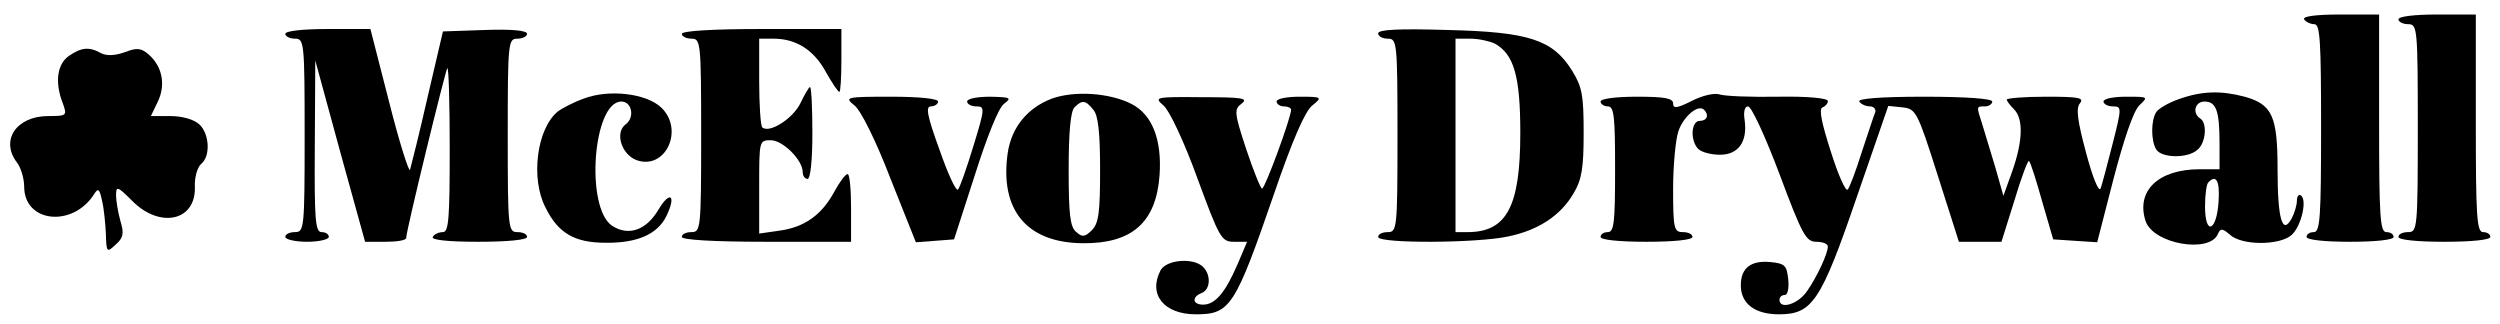
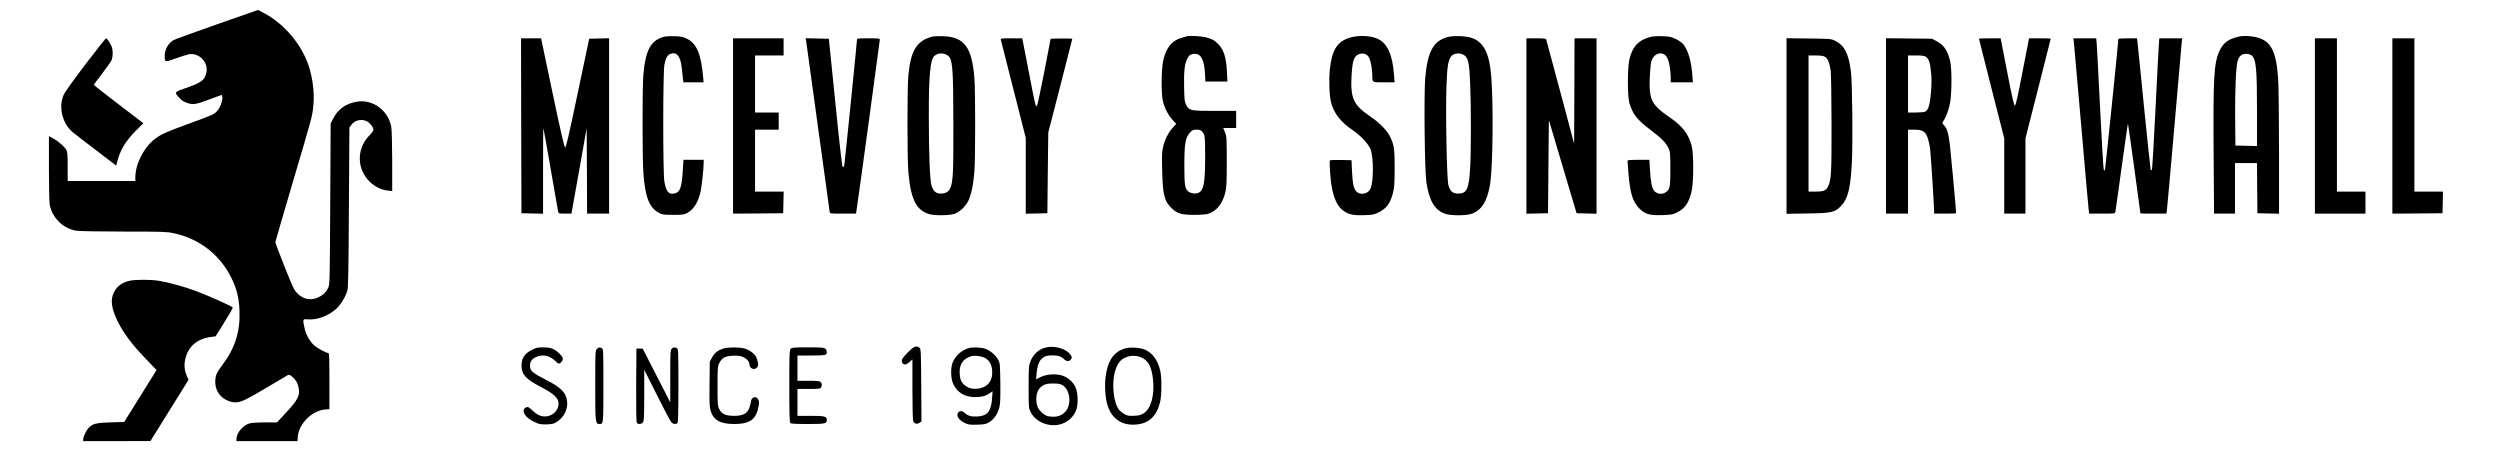
- <svg xmlns="http://www.w3.org/2000/svg" version="1.0" width="517pt" height="67pt" viewBox="0 0 517 67" preserveAspectRatio="xMidYMid meet">
-   <g transform="translate(0,67) scale(0.1,-0.1)" fill="#000000" stroke="none">
-     <path d="M4765 630 c3 -5 13 -10 21 -10 12 0 14 -34 14 -215 0 -184 -2 -215 -15 -215 -8 0 -15 -4 -15 -10 0 -6 37 -10 90 -10 53 0 90 4 90 10 0 6 -7 10 -15 10 -13 0 -15 32 -15 225 l0 225 -81 0 c-51 0 -78 -4 -74 -10z" />
-     <path d="M4960 630 c0 -5 9 -10 20 -10 19 0 20 -7 20 -215 0 -208 -1 -215 -20 -215 -11 0 -20 -4 -20 -10 0 -6 38 -10 95 -10 57 0 95 4 95 10 0 6 -7 10 -15 10 -13 0 -15 32 -15 225 l0 225 -80 0 c-47 0 -80 -4 -80 -10z" />
-     <path d="M590 600 c0 -5 9 -10 20 -10 19 0 20 -7 20 -200 0 -193 -1 -200 -20 -200 -11 0 -20 -4 -20 -10 0 -5 20 -10 45 -10 25 0 45 5 45 10 0 6 -7 10 -15 10 -13 0 -15 26 -14 178 l1 177 51 -187 52 -188 42 0 c24 0 43 3 43 8 0 15 81 346 85 351 3 2 5 -73 5 -167 0 -143 -2 -172 -14 -172 -8 0 -18 -4 -21 -10 -4 -6 30 -10 94 -10 61 0 101 4 101 10 0 6 -9 10 -20 10 -19 0 -20 7 -20 200 0 193 1 200 20 200 11 0 20 5 20 10 0 7 -32 10 -87 8 l-87 -3 -32 -137 c-17 -75 -34 -142 -36 -149 -2 -7 -22 56 -43 139 l-39 152 -88 0 c-52 0 -88 -4 -88 -10z" />
-     <path d="M1410 600 c0 -5 9 -10 20 -10 19 0 20 -7 20 -200 0 -193 -1 -200 -20 -200 -11 0 -20 -4 -20 -10 0 -6 65 -10 175 -10 l175 0 0 70 c0 39 -3 70 -7 70 -5 0 -17 -17 -28 -37 -26 -48 -62 -73 -113 -80 l-42 -6 0 97 c0 95 0 96 24 96 25 0 66 -41 66 -66 0 -8 5 -14 10 -14 6 0 10 38 10 95 0 52 -2 95 -5 95 -2 0 -11 -15 -20 -34 -16 -32 -65 -63 -79 -49 -3 4 -6 46 -6 95 l0 88 30 0 c46 0 83 -23 108 -69 13 -23 25 -41 28 -41 2 0 4 29 4 65 l0 65 -165 0 c-103 0 -165 -4 -165 -10z" />
-     <path d="M2850 601 c0 -6 9 -11 20 -11 19 0 20 -7 20 -200 0 -193 -1 -200 -20 -200 -11 0 -20 -4 -20 -10 0 -14 205 -13 269 1 63 13 109 44 135 89 17 28 21 52 21 125 0 78 -3 95 -24 129 -40 64 -89 80 -258 84 -99 3 -143 1 -143 -7z m241 -21 c40 -22 53 -68 53 -185 0 -152 -28 -205 -109 -205 l-25 0 0 200 0 200 31 0 c17 0 39 -5 50 -10z" />
-     <path d="M142 554 c-24 -17 -29 -55 -12 -98 9 -25 8 -26 -30 -26 -66 0 -100 -50 -65 -96 8 -10 15 -33 15 -50 0 -75 101 -85 145 -15 8 13 11 10 16 -14 4 -16 7 -48 8 -69 1 -38 2 -39 20 -22 16 14 18 23 10 49 -5 18 -9 42 -9 53 0 20 3 19 34 -12 57 -57 131 -41 129 29 -1 20 5 41 13 48 20 16 17 63 -4 82 -11 10 -35 17 -60 17 l-40 0 14 29 c17 35 10 72 -17 97 -17 15 -25 16 -51 6 -20 -7 -37 -8 -49 -2 -25 14 -41 12 -67 -6z" />
-     <path d="M1207 466 c-20 -7 -45 -20 -54 -27 -43 -36 -56 -138 -25 -198 26 -53 60 -73 124 -73 66 -1 108 18 126 55 21 43 8 54 -16 14 -25 -43 -62 -56 -96 -34 -56 37 -40 257 19 257 22 0 28 -33 9 -47 -23 -17 -9 -62 22 -74 60 -22 100 63 51 109 -31 29 -108 38 -160 18z" />
-     <path d="M2175 466 c-50 -19 -83 -59 -91 -112 -17 -118 39 -186 155 -187 102 -1 152 43 159 141 5 73 -15 125 -58 147 -45 23 -118 28 -165 11z m86 -23 c10 -11 14 -47 14 -124 0 -89 -3 -111 -17 -125 -14 -14 -20 -15 -32 -4 -13 10 -16 36 -16 129 0 78 4 121 12 129 16 16 23 15 39 -5z" />
-     <path d="M3498 461 c-30 -15 -38 -16 -38 -5 0 11 -18 14 -75 14 -43 0 -75 -4 -75 -10 0 -5 7 -10 15 -10 13 0 15 -21 15 -130 0 -109 -2 -130 -15 -130 -8 0 -15 -4 -15 -10 0 -6 38 -10 95 -10 57 0 95 4 95 10 0 6 -9 10 -20 10 -18 0 -20 7 -20 89 0 48 5 102 11 120 11 31 41 56 53 44 11 -11 6 -23 -9 -23 -18 0 -20 -41 -3 -58 7 -7 27 -12 45 -12 38 0 57 27 51 71 -3 18 0 29 7 29 7 0 36 -63 65 -140 47 -126 55 -140 76 -140 13 0 24 -4 24 -10 0 -14 -22 -62 -43 -92 -18 -27 -57 -39 -57 -18 0 6 5 10 11 10 6 0 9 14 7 33 -3 28 -7 32 -36 35 -41 4 -62 -12 -62 -48 0 -38 29 -60 79 -60 69 0 87 27 161 243 l65 188 29 -3 c28 -3 31 -8 73 -140 l44 -138 44 0 44 0 27 86 c14 47 28 84 30 81 3 -2 15 -40 27 -83 l23 -79 45 -3 46 -3 34 132 c22 84 41 139 53 151 19 18 19 18 -27 18 -26 0 -47 -4 -47 -10 0 -5 9 -10 19 -10 19 0 19 -2 0 -77 -11 -43 -22 -85 -25 -93 -4 -8 -17 25 -30 74 -18 67 -21 92 -13 102 10 12 -2 14 -70 14 -44 0 -81 -3 -81 -6 0 -3 7 -12 15 -20 20 -20 18 -67 -4 -129 l-18 -50 -17 60 c-10 33 -22 73 -27 89 -12 37 -12 36 6 36 8 0 15 5 15 10 0 6 -54 10 -141 10 -91 0 -138 -4 -134 -10 3 -5 13 -10 22 -10 8 0 13 -6 11 -12 -3 -7 -15 -44 -28 -83 -12 -38 -25 -73 -29 -77 -4 -5 -20 31 -35 79 -19 59 -25 88 -17 91 6 2 11 8 11 13 0 6 -41 10 -102 9 -57 -1 -112 1 -123 5 -11 3 -36 -3 -57 -14z" />
-     <path d="M4506 465 c-21 -7 -43 -20 -47 -27 -11 -17 -11 -59 0 -77 11 -18 65 -19 85 -1 18 14 21 56 6 65 -17 11 -11 35 9 35 24 0 31 -19 31 -86 l0 -54 -41 0 c-86 0 -132 -45 -112 -107 16 -48 134 -68 150 -26 5 11 9 11 24 -2 24 -23 103 -23 128 -1 20 18 33 73 19 82 -4 3 -8 -2 -8 -11 0 -9 -5 -26 -11 -37 -19 -35 -29 -1 -29 102 0 110 -11 134 -68 150 -49 13 -89 12 -136 -5z m82 -212 c-4 -62 -28 -71 -28 -10 0 24 3 47 7 50 16 17 24 3 21 -40z" />
-     <path d="M1767 452 c13 -10 44 -72 74 -150 l53 -133 40 3 39 3 43 133 c25 79 49 139 60 147 17 13 14 14 -28 15 -27 0 -48 -4 -48 -10 0 -5 8 -10 19 -10 18 0 18 -4 -6 -82 -14 -46 -28 -86 -32 -90 -4 -4 -21 33 -38 82 -26 71 -29 90 -18 90 8 0 15 5 15 10 0 6 -39 10 -97 10 -95 0 -97 -1 -76 -18z" />
-     <path d="M2406 452 c12 -10 42 -73 70 -150 46 -125 50 -132 76 -132 l27 0 -20 -47 c-25 -58 -46 -83 -71 -83 -22 0 -24 16 -3 24 18 7 20 37 3 54 -20 20 -76 15 -88 -7 -26 -50 7 -91 73 -91 71 0 81 15 162 250 37 108 64 171 79 182 21 17 20 18 -26 18 -27 0 -48 -4 -48 -10 0 -5 7 -10 15 -10 8 0 15 -3 15 -7 0 -16 -54 -163 -60 -163 -3 0 -18 37 -33 82 -25 76 -25 82 -9 94 14 11 1 13 -83 13 -96 1 -99 0 -79 -17z" />
+ <svg xmlns="http://www.w3.org/2000/svg" version="1.0" width="3066pt" height="562pt" viewBox="0 0 3066 562" preserveAspectRatio="xMidYMid meet">
+   <g transform="translate(0,562) scale(0.1,-0.1)" fill="#000000" stroke="none">
+     <path d="M2659 5321 c-279 -98 -520 -185 -535 -195 -63 -40 -104 -115 -104 -191 0 -80 1 -80 137 -31 67 24 139 47 161 51 125 21 241 -102 213 -225 -21 -96 -60 -124 -267 -195 -128 -44 -130 -48 -60 -120 30 -32 56 -47 99 -60 73 -21 92 -18 274 49 l143 53 6 -23 c9 -35 -23 -130 -58 -169 -41 -48 -44 -49 -349 -161 -287 -105 -337 -127 -414 -184 -137 -101 -245 -310 -245 -472 l0 -48 -415 0 -415 0 0 175 c0 135 -3 183 -15 204 -19 39 -101 110 -163 144 l-52 28 0 -394 c0 -225 4 -417 10 -448 31 -164 168 -296 331 -319 35 -5 296 -10 579 -10 463 0 524 -2 605 -19 314 -65 570 -261 711 -546 67 -134 94 -244 101 -400 11 -261 -54 -466 -212 -674 -71 -93 -85 -128 -85 -206 0 -122 82 -219 205 -245 84 -17 130 1 415 170 140 84 263 156 272 161 14 7 27 1 58 -27 46 -42 67 -83 76 -154 10 -76 -23 -136 -156 -279 l-113 -121 -144 0 c-79 0 -164 -5 -188 -11 -82 -21 -164 -116 -165 -191 l0 -28 374 0 374 0 4 54 c13 160 175 321 336 334 l52 4 0 344 c0 269 -3 344 -12 344 -25 0 -134 58 -173 93 -56 49 -103 132 -120 213 -24 114 -25 113 43 107 113 -10 267 50 356 140 55 56 107 145 127 217 10 34 14 287 18 1020 l6 975 23 33 c42 58 125 78 192 44 38 -19 80 -74 80 -104 0 -10 -22 -41 -49 -68 -160 -160 -158 -416 6 -571 63 -60 142 -98 218 -106 l55 -6 0 359 c0 203 -5 387 -11 424 -33 203 -227 347 -423 313 -136 -23 -232 -92 -291 -209 l-30 -59 -5 -985 c-5 -921 -6 -988 -23 -1025 -25 -55 -63 -93 -122 -121 -91 -43 -182 -27 -256 46 -42 42 -55 67 -159 330 -63 156 -113 292 -113 300 1 8 94 330 208 715 247 837 241 814 256 940 23 195 -14 433 -95 609 -105 228 -294 432 -506 544 l-75 40 -506 -177z" />
+     <path d="M8147 5170 c-165 -42 -231 -162 -257 -470 -13 -151 -13 -1003 0 -1194 21 -304 71 -432 195 -499 35 -19 56 -22 170 -22 115 0 135 3 171 22 84 45 140 137 168 273 14 71 36 278 36 348 l0 32 -124 0 -124 0 -7 -112 c-13 -220 -32 -280 -93 -298 -77 -23 -112 14 -134 142 -19 107 -18 1335 0 1433 17 86 37 122 79 136 75 24 119 -33 134 -173 6 -51 13 -112 15 -135 l5 -43 124 0 124 0 -5 58 c-24 284 -78 415 -197 476 -48 24 -70 29 -149 32 -51 2 -110 -1 -131 -6z" />
+     <path d="M11445 5174 c-202 -51 -275 -166 -305 -481 -15 -146 -14 -1014 0 -1180 29 -337 95 -470 256 -519 65 -19 236 -18 304 2 74 22 157 106 188 189 31 83 49 179 61 320 14 156 14 994 1 1161 -31 377 -125 502 -385 510 -55 1 -109 1 -120 -2z m173 -231 c65 -41 73 -132 74 -836 2 -600 -4 -714 -37 -793 -19 -46 -59 -69 -117 -68 -61 1 -92 28 -114 98 -20 64 -33 400 -33 841 -1 509 17 703 68 749 40 37 110 41 159 9z" />
+     <path d="M14555 5175 c-5 -2 -35 -11 -66 -19 -117 -33 -191 -125 -224 -281 -24 -112 -25 -414 -2 -502 23 -86 67 -169 118 -225 l44 -46 -40 -45 c-55 -60 -99 -147 -120 -234 -15 -61 -17 -106 -12 -300 7 -298 28 -377 125 -465 65 -59 118 -73 267 -73 77 0 147 5 172 13 101 30 179 127 210 261 15 64 18 123 18 381 0 289 -1 308 -22 358 l-21 52 79 0 79 0 0 105 0 105 -260 0 c-301 0 -315 3 -352 72 -20 39 -23 59 -26 221 -4 191 6 285 39 348 23 45 45 59 94 59 75 0 113 -75 123 -242 l5 -98 135 0 135 0 -6 123 c-9 177 -39 269 -112 342 -45 44 -78 61 -157 80 -56 13 -196 19 -223 10z m189 -1170 c33 -36 36 -60 36 -309 0 -320 -18 -414 -85 -442 -37 -15 -96 -5 -125 21 -39 35 -45 80 -45 320 0 267 13 340 70 401 28 29 39 34 79 34 37 0 52 -5 70 -25z" />
+     <path d="M16561 5160 c-160 -46 -227 -150 -252 -393 -13 -129 -6 -326 16 -406 34 -129 118 -238 256 -331 106 -72 203 -175 228 -243 39 -107 37 -408 -4 -487 -33 -63 -133 -77 -175 -23 -31 39 -42 96 -49 243 l-6 135 -129 3 c-71 1 -132 -1 -136 -5 -4 -4 -3 -64 1 -132 21 -326 91 -478 244 -526 44 -13 82 -16 174 -14 112 4 122 6 187 39 87 44 134 108 165 225 19 70 22 108 23 305 1 250 -7 302 -66 412 -36 68 -131 161 -236 232 -202 136 -241 222 -227 491 11 200 32 255 102 274 49 14 95 -6 116 -51 19 -40 37 -143 37 -215 0 -86 -5 -83 143 -83 l130 0 -7 93 c-17 243 -81 385 -198 440 -85 40 -231 48 -337 17z" />
+     <path d="M17751 5165 c-174 -49 -243 -177 -272 -501 -17 -199 -7 -1146 14 -1281 36 -229 103 -341 231 -385 66 -23 241 -24 313 -3 131 39 204 154 239 375 32 212 40 960 13 1309 -22 281 -89 419 -229 472 -73 29 -232 35 -309 14z m209 -224 c46 -32 61 -104 70 -341 12 -288 12 -836 0 -1040 -15 -258 -41 -314 -146 -314 -68 0 -99 27 -121 105 -20 72 -36 910 -23 1229 9 226 19 292 54 345 30 45 113 53 166 16z" />
+     <path d="M20233 5165 c-142 -40 -211 -114 -250 -272 -25 -103 -25 -455 0 -538 43 -139 95 -204 261 -330 131 -99 188 -156 219 -223 20 -44 22 -62 22 -252 0 -172 -3 -211 -17 -243 -33 -72 -131 -87 -181 -27 -29 34 -43 106 -53 273 l-6 107 -134 0 c-103 0 -134 -3 -134 -13 0 -7 5 -74 11 -148 19 -245 53 -354 134 -436 71 -71 126 -86 284 -81 99 3 124 7 171 29 103 48 156 124 187 270 25 119 25 455 0 549 -40 149 -113 244 -270 351 -225 154 -256 217 -244 498 4 80 12 164 18 186 31 111 152 137 198 42 23 -47 40 -152 41 -239 l0 -58 136 0 136 0 -7 88 c-13 173 -50 300 -110 378 -14 18 -54 47 -89 64 -57 28 -77 33 -168 36 -71 3 -119 -1 -155 -11z" />
+     <path d="M27465 5173 c-136 -30 -199 -76 -246 -179 -68 -148 -78 -333 -71 -1286 l5 -708 128 0 129 0 0 310 0 310 135 0 135 0 2 -307 3 -308 133 -3 132 -3 0 758 c0 420 -5 822 -11 902 -25 352 -95 473 -294 510 -58 11 -142 13 -180 4z m148 -233 c56 -44 67 -156 67 -693 l0 -418 -132 3 -133 3 -3 335 c-3 339 9 620 29 697 16 62 52 93 104 93 27 0 51 -7 68 -20z" />
+     <path d="M1049 4833 c-133 -175 -253 -342 -266 -371 -69 -148 -21 -354 107 -462 25 -21 155 -122 290 -224 l245 -187 11 43 c37 146 104 258 226 380 l96 97 -304 232 c-167 128 -304 235 -304 238 0 3 45 64 100 135 54 71 107 145 116 164 22 46 21 140 -2 184 -23 46 -54 88 -64 88 -5 0 -117 -143 -251 -317z" />
+     <path d="M6392 4078 l3 -1073 133 -3 132 -3 0 527 c0 290 2 525 4 523 2 -2 43 -229 90 -504 47 -275 88 -510 91 -522 5 -21 11 -23 84 -23 l79 0 15 83 c8 45 50 281 94 525 l78 442 3 -525 2 -525 135 0 135 0 0 1075 0 1076 -122 -3 -122 -3 -141 -668 c-109 -520 -143 -667 -154 -665 -11 2 -52 184 -155 671 l-140 667 -123 0 -123 0 2 -1072z" />
+     <path d="M8990 4075 l0 -1075 308 2 307 3 3 133 3 132 -176 0 -175 0 0 380 0 380 145 0 145 0 0 105 0 105 -145 0 -145 0 0 350 0 350 175 0 175 0 0 105 0 105 -310 0 -310 0 0 -1075z" />
+     <path d="M9885 5128 c2 -13 68 -486 145 -1053 77 -566 143 -1040 145 -1052 5 -23 8 -23 164 -23 l159 0 6 38 c15 87 286 2076 286 2093 0 18 -10 19 -140 19 -127 0 -140 -2 -140 -17 0 -28 -150 -1515 -156 -1540 -2 -13 -10 -23 -17 -23 -9 0 -33 204 -92 788 l-80 787 -143 3 -143 3 6 -23z" />
+     <path d="M12274 5133 c3 -10 73 -285 155 -611 l151 -593 0 -465 0 -465 133 3 132 3 5 495 6 495 147 569 c81 314 147 574 147 578 0 5 -60 7 -132 6 l-133 -3 -78 -405 c-44 -223 -83 -409 -88 -414 -19 -21 -13 -47 -119 502 l-63 322 -134 0 c-123 0 -134 -1 -129 -17z" />
+     <path d="M18720 4075 l0 -1076 133 3 132 3 5 572 5 571 170 -571 170 -572 123 -3 122 -3 0 1076 0 1075 -135 0 -135 0 -2 -646 -3 -645 -169 633 c-93 348 -171 639 -174 646 -3 9 -37 12 -123 12 l-119 0 0 -1075z" />
+     <path d="M21910 4075 l0 -1077 258 4 c302 5 336 13 414 96 81 86 112 211 129 521 13 229 6 991 -11 1121 -29 225 -79 323 -196 381 -47 23 -57 24 -321 27 l-273 3 0 -1076z m469 850 c35 -18 58 -71 72 -168 6 -42 10 -312 11 -652 1 -609 -3 -690 -43 -772 -25 -51 -54 -63 -160 -63 l-79 0 0 835 0 835 85 0 c56 0 96 -5 114 -15z" />
+     <path d="M23130 4076 l0 -1076 135 0 135 0 0 515 0 515 73 0 c101 0 136 -19 164 -90 12 -30 26 -91 33 -135 9 -67 49 -692 50 -777 l0 -28 135 0 c74 0 135 2 135 4 0 35 -65 745 -76 835 -19 152 -35 205 -71 243 -23 24 -25 31 -15 46 37 50 73 146 88 232 22 129 23 419 0 512 -31 131 -76 197 -171 246 l-50 27 -282 3 -283 3 0 -1075z m488 848 c37 -25 52 -68 63 -179 9 -77 9 -145 1 -251 -12 -154 -32 -222 -70 -243 -12 -6 -64 -11 -116 -11 l-96 0 0 350 0 350 98 0 c72 0 103 -4 120 -16z" />
+     <path d="M24270 5145 c0 -3 70 -279 155 -614 l155 -608 0 -462 0 -461 130 0 130 0 0 461 0 461 155 609 c85 334 155 610 155 614 0 3 -60 5 -133 5 l-133 0 -80 -412 c-60 -309 -83 -413 -94 -413 -10 0 -34 104 -94 413 l-80 412 -133 0 c-73 0 -133 -2 -133 -5z" />
+     <path d="M25434 5103 c3 -27 44 -491 91 -1033 47 -542 87 -1004 91 -1027 l5 -43 159 0 c156 0 158 0 163 23 3 12 38 261 78 554 40 293 75 531 76 529 3 -3 153 -1087 153 -1103 0 -2 72 -3 160 -3 l159 0 5 33 c3 17 44 475 91 1017 47 542 88 1011 91 1043 l7 57 -141 0 -140 0 -6 -82 c-4 -46 -22 -407 -42 -803 -19 -396 -39 -724 -43 -728 -5 -5 -11 -4 -15 1 -3 5 -39 349 -81 763 -41 415 -77 775 -81 802 l-6 47 -114 0 c-63 0 -114 -3 -114 -7 -1 -45 -161 -1607 -165 -1611 -3 -3 -9 -1 -14 4 -5 5 -25 342 -45 749 -20 407 -39 768 -42 803 l-6 62 -140 0 -140 0 6 -47z" />
+     <path d="M28390 4075 l0 -1075 310 0 310 0 0 135 0 135 -175 0 -175 0 0 940 0 940 -135 0 -135 0 0 -1075z" />
+     <path d="M29340 4075 l0 -1075 308 2 307 3 3 133 3 132 -176 0 -175 0 0 940 0 940 -135 0 -135 0 0 -1075z" />
+     <path d="M1585 2176 c-92 -23 -149 -66 -187 -139 -47 -92 -33 -199 47 -362 69 -140 179 -287 345 -458 l130 -135 -198 -318 -199 -319 -169 -5 c-182 -6 -219 -16 -271 -72 -27 -29 -62 -105 -63 -135 l0 -23 413 0 412 1 233 375 234 375 -20 47 c-29 67 -36 130 -22 198 34 164 144 260 325 283 l49 6 108 173 c60 96 106 177 103 181 -8 14 -305 147 -445 199 -150 56 -320 104 -454 127 -105 18 -300 18 -371 1z" />
+     <path d="M11132 1297 c-73 -73 -88 -107 -60 -135 20 -20 45 -14 83 19 l35 31 0 -365 c0 -205 4 -377 9 -390 13 -34 46 -43 77 -22 l25 16 -3 445 c-3 428 -4 446 -22 460 -40 29 -68 18 -144 -59z" />
+     <path d="M12833 1360 c-89 -19 -159 -80 -195 -170 -21 -52 -23 -70 -23 -315 0 -253 1 -261 24 -307 69 -140 266 -204 413 -134 64 30 111 79 142 145 31 68 29 216 -3 289 -31 70 -96 126 -169 148 -81 23 -191 15 -262 -21 l-53 -27 6 76 c14 157 68 219 191 218 71 0 110 -13 147 -48 31 -30 65 -29 85 2 13 18 12 25 -9 55 -47 70 -186 112 -294 89z m205 -468 c88 -63 104 -234 29 -319 -50 -57 -121 -76 -216 -57 -45 9 -115 75 -129 122 -26 87 -12 181 33 226 42 43 85 55 175 53 60 -2 81 -7 108 -25z" />
+     <path d="M6519 1327 c-86 -44 -123 -101 -123 -191 0 -108 52 -165 232 -259 167 -87 222 -138 222 -207 0 -75 -59 -141 -139 -155 -62 -10 -118 11 -178 68 -48 46 -56 50 -81 41 -20 -7 -28 -17 -30 -39 -4 -44 45 -97 126 -137 59 -29 76 -33 147 -33 55 1 90 6 111 18 118 62 175 189 140 309 -23 81 -89 138 -256 223 -158 80 -190 108 -190 169 0 52 21 83 74 107 84 38 168 20 240 -52 35 -36 49 -36 74 -4 26 33 19 56 -33 104 -60 56 -103 71 -195 71 -69 0 -86 -4 -141 -33z" />
+     <path d="M7320 1340 c-19 -19 -20 -33 -20 -448 0 -463 1 -472 54 -472 46 0 46 -2 46 472 0 432 -1 448 -19 458 -28 14 -38 13 -61 -10z" />
+     <path d="M8237 1342 c-15 -16 -17 -55 -17 -338 l0 -319 -169 330 -169 330 -38 0 -39 0 -3 -449 c-1 -323 1 -453 9 -462 16 -20 53 -17 72 4 15 16 17 55 18 333 l0 314 156 -310 c85 -170 164 -320 176 -333 22 -24 56 -29 75 -10 9 9 12 125 12 460 0 432 -1 448 -19 458 -28 15 -46 12 -64 -8z" />
+     <path d="M8873 1346 c-69 -22 -108 -52 -139 -108 l-29 -53 -3 -272 c-3 -231 -1 -282 13 -330 34 -115 119 -163 290 -163 153 0 230 35 271 124 13 28 26 76 30 106 5 46 3 59 -14 80 -17 21 -24 23 -48 15 -25 -9 -29 -18 -39 -71 -21 -116 -72 -154 -202 -154 -105 1 -152 22 -182 82 -20 42 -21 59 -21 284 0 229 1 242 23 284 12 26 36 53 55 64 42 24 152 32 211 16 52 -14 101 -59 101 -92 0 -54 55 -83 90 -48 18 18 20 28 15 63 -4 23 -13 54 -21 69 -21 41 -83 86 -140 103 -63 18 -203 19 -261 1z" />
+     <path d="M9697 1342 c-15 -17 -17 -63 -17 -458 0 -329 3 -443 12 -452 9 -9 70 -12 214 -12 215 0 234 4 234 50 0 44 -22 50 -196 50 l-164 0 0 165 0 165 140 0 c127 0 140 2 150 19 14 27 13 47 -6 65 -12 13 -41 16 -150 16 l-134 0 0 155 0 155 168 0 c117 0 172 4 180 12 18 18 15 53 -6 71 -16 15 -46 17 -214 17 -176 0 -196 -2 -211 -18z" />
+     <path d="M11880 1351 c-87 -27 -156 -87 -194 -170 -29 -66 -28 -197 3 -266 48 -108 141 -165 269 -165 81 0 128 12 177 46 l38 25 -6 -87 c-11 -158 -58 -216 -181 -222 -77 -4 -117 8 -164 51 -31 29 -76 14 -80 -27 -4 -36 33 -77 96 -106 39 -19 60 -21 147 -18 93 3 106 6 151 33 59 37 106 109 123 192 9 39 11 134 9 293 -3 220 -4 238 -25 276 -31 59 -106 121 -166 139 -53 16 -154 19 -197 6z m198 -120 c51 -26 82 -76 89 -146 14 -133 -53 -219 -182 -232 -61 -6 -113 8 -157 45 -42 35 -59 82 -59 159 0 101 44 163 141 194 39 13 123 3 168 -20z" />
+     <path d="M13798 1347 c-140 -40 -216 -153 -240 -357 -14 -119 0 -278 32 -363 58 -154 181 -229 349 -213 153 14 246 103 288 273 20 83 22 292 4 378 -29 133 -93 225 -189 267 -57 25 -180 33 -244 15z m210 -116 c79 -40 117 -117 133 -268 20 -188 -25 -352 -112 -410 -36 -23 -55 -29 -121 -32 -69 -3 -82 0 -122 23 -25 14 -55 40 -67 57 -57 80 -82 270 -55 418 16 89 51 159 97 193 68 51 169 59 247 19z" />
  </g>
</svg>
